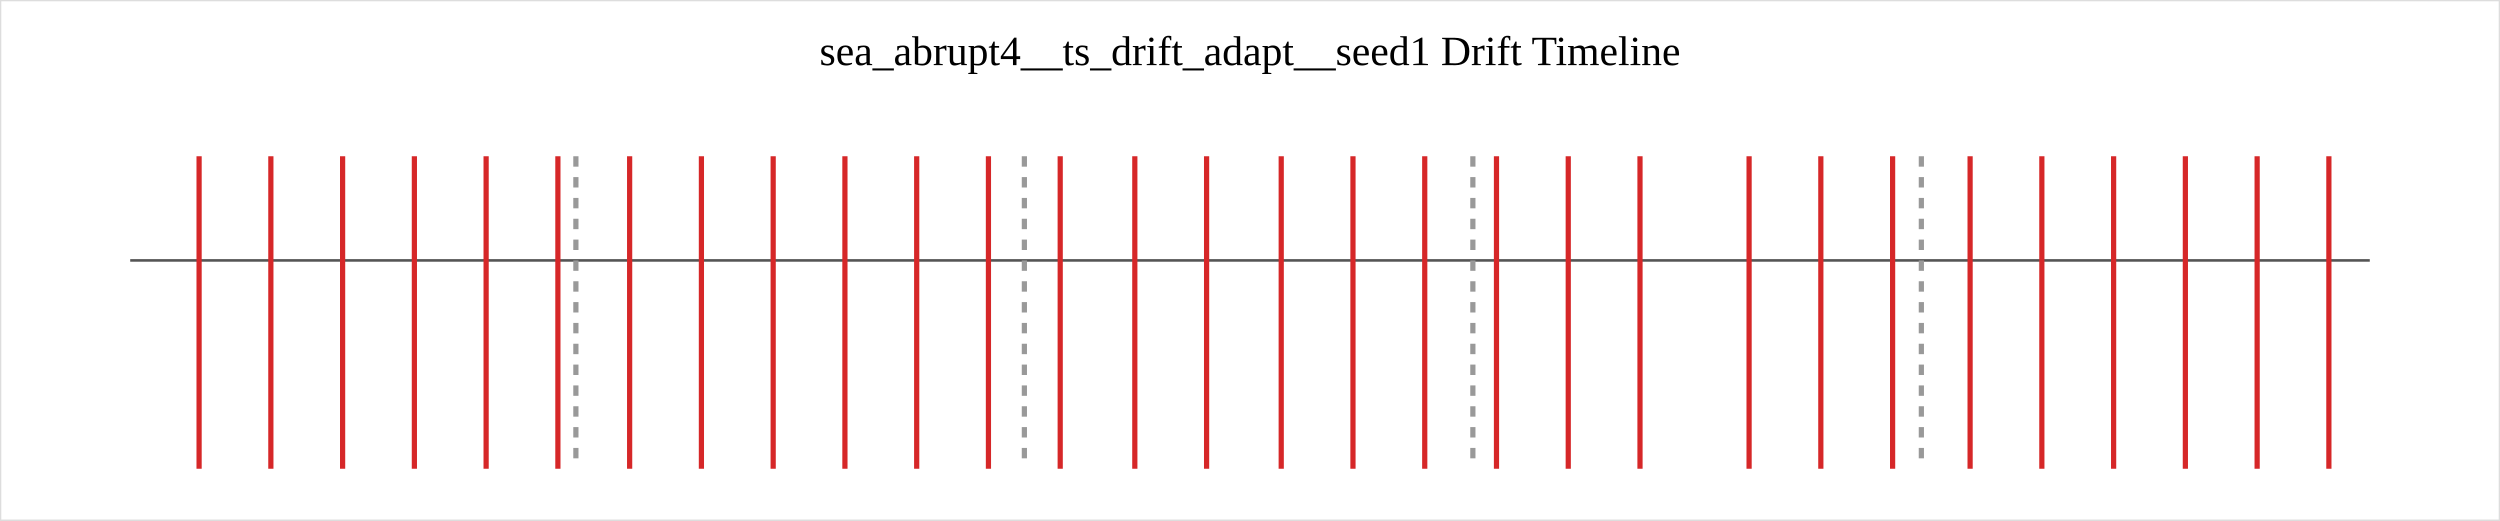
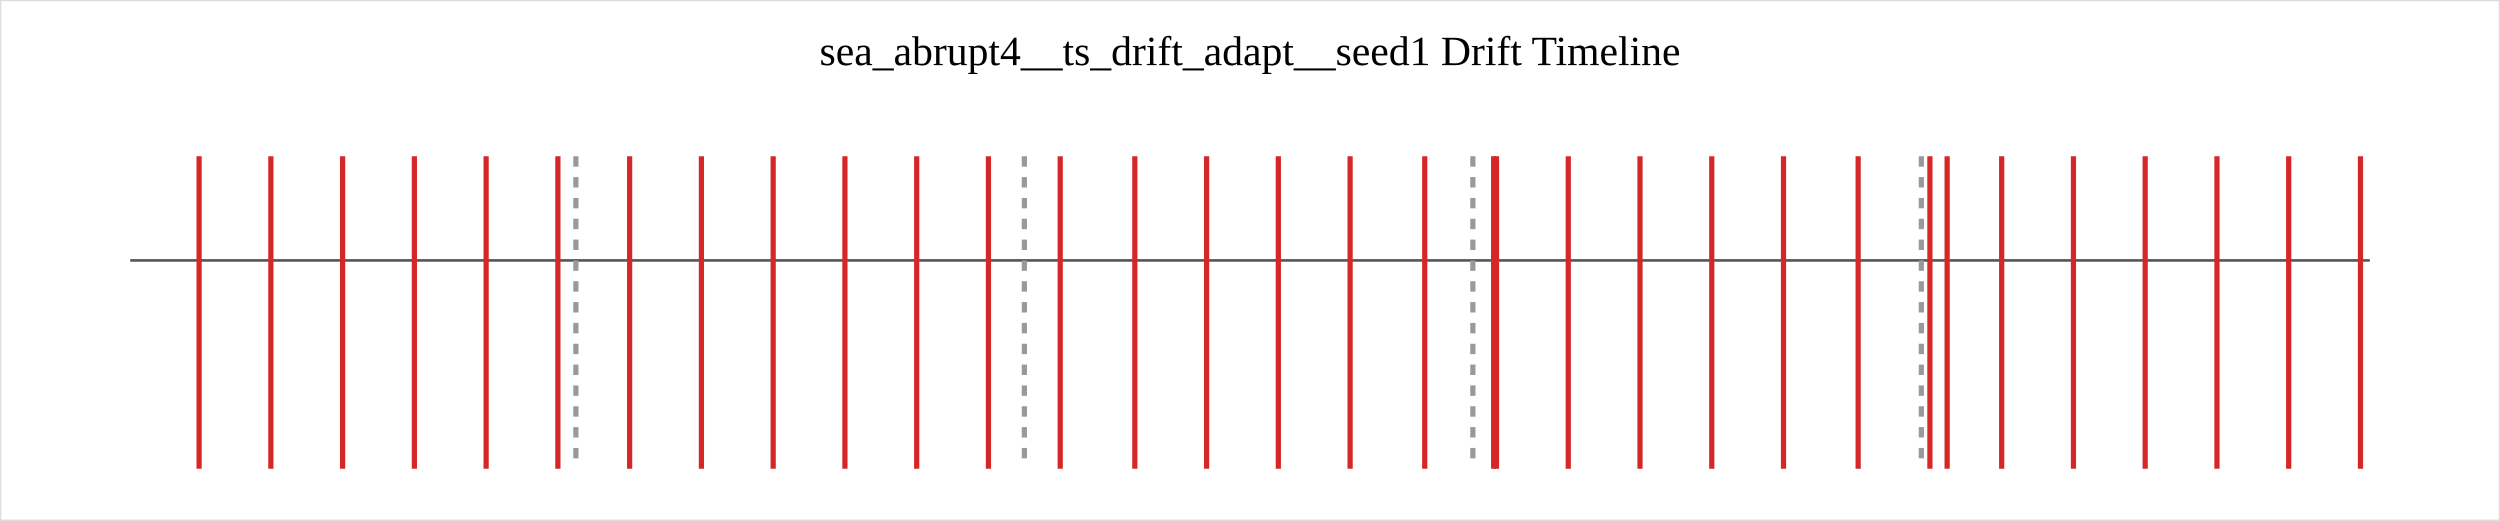
<svg xmlns="http://www.w3.org/2000/svg" width="960" height="200">
  <rect x="0" y="0" width="960" height="200" fill="#ffffff" stroke="#dddddd" />
  <text x="480.0" y="25" text-anchor="middle" font-size="16">sea_abrupt4__ts_drift_adapt__seed1 Drift Timeline</text>
  <line x1="50" y1="100.0" x2="910" y2="100.0" stroke="#555555" />
  <line x1="221.14" y1="60" x2="221.14" y2="180" stroke="#999999" stroke-width="2" stroke-dasharray="4,4" />
  <line x1="393.36" y1="60" x2="393.36" y2="180" stroke="#999999" stroke-width="2" stroke-dasharray="4,4" />
  <line x1="565.58" y1="60" x2="565.58" y2="180" stroke="#999999" stroke-width="2" stroke-dasharray="4,4" />
  <line x1="737.80" y1="60" x2="737.80" y2="180" stroke="#999999" stroke-width="2" stroke-dasharray="4,4" />
  <line x1="76.45" y1="60" x2="76.45" y2="180" stroke="#d62728" stroke-width="2" />
  <line x1="104.01" y1="60" x2="104.01" y2="180" stroke="#d62728" stroke-width="2" />
  <line x1="131.56" y1="60" x2="131.56" y2="180" stroke="#d62728" stroke-width="2" />
  <line x1="159.12" y1="60" x2="159.12" y2="180" stroke="#d62728" stroke-width="2" />
  <line x1="186.67" y1="60" x2="186.67" y2="180" stroke="#d62728" stroke-width="2" />
  <line x1="214.23" y1="60" x2="214.23" y2="180" stroke="#d62728" stroke-width="2" />
  <line x1="241.78" y1="60" x2="241.78" y2="180" stroke="#d62728" stroke-width="2" />
  <line x1="269.34" y1="60" x2="269.34" y2="180" stroke="#d62728" stroke-width="2" />
  <line x1="296.90" y1="60" x2="296.90" y2="180" stroke="#d62728" stroke-width="2" />
  <line x1="324.45" y1="60" x2="324.45" y2="180" stroke="#d62728" stroke-width="2" />
  <line x1="352.01" y1="60" x2="352.01" y2="180" stroke="#d62728" stroke-width="2" />
  <line x1="379.56" y1="60" x2="379.56" y2="180" stroke="#d62728" stroke-width="2" />
  <line x1="407.12" y1="60" x2="407.12" y2="180" stroke="#d62728" stroke-width="2" />
  <line x1="435.77" y1="60" x2="435.77" y2="180" stroke="#d62728" stroke-width="2" />
  <line x1="463.33" y1="60" x2="463.33" y2="180" stroke="#d62728" stroke-width="2" />
-   <line x1="491.99" y1="60" x2="491.99" y2="180" stroke="#d62728" stroke-width="2" />
-   <line x1="519.54" y1="60" x2="519.54" y2="180" stroke="#d62728" stroke-width="2" />
+   <line x1="490.88" y1="60" x2="490.88" y2="180" stroke="#d62728" stroke-width="2" />
+   <line x1="518.44" y1="60" x2="518.44" y2="180" stroke="#d62728" stroke-width="2" />
  <line x1="547.10" y1="60" x2="547.10" y2="180" stroke="#d62728" stroke-width="2" />
+   <line x1="573.55" y1="60" x2="573.55" y2="180" stroke="#d62728" stroke-width="2" />
  <line x1="574.65" y1="60" x2="574.65" y2="180" stroke="#d62728" stroke-width="2" />
  <line x1="602.21" y1="60" x2="602.21" y2="180" stroke="#d62728" stroke-width="2" />
  <line x1="629.76" y1="60" x2="629.76" y2="180" stroke="#d62728" stroke-width="2" />
-   <line x1="671.65" y1="60" x2="671.65" y2="180" stroke="#d62728" stroke-width="2" />
-   <line x1="699.20" y1="60" x2="699.20" y2="180" stroke="#d62728" stroke-width="2" />
-   <line x1="726.76" y1="60" x2="726.76" y2="180" stroke="#d62728" stroke-width="2" />
-   <line x1="756.52" y1="60" x2="756.52" y2="180" stroke="#d62728" stroke-width="2" />
-   <line x1="784.07" y1="60" x2="784.07" y2="180" stroke="#d62728" stroke-width="2" />
-   <line x1="811.63" y1="60" x2="811.63" y2="180" stroke="#d62728" stroke-width="2" />
-   <line x1="839.18" y1="60" x2="839.18" y2="180" stroke="#d62728" stroke-width="2" />
-   <line x1="866.74" y1="60" x2="866.74" y2="180" stroke="#d62728" stroke-width="2" />
-   <line x1="894.29" y1="60" x2="894.29" y2="180" stroke="#d62728" stroke-width="2" />
+   <line x1="657.32" y1="60" x2="657.32" y2="180" stroke="#d62728" stroke-width="2" />
+   <line x1="684.87" y1="60" x2="684.87" y2="180" stroke="#d62728" stroke-width="2" />
+   <line x1="713.53" y1="60" x2="713.53" y2="180" stroke="#d62728" stroke-width="2" />
+   <line x1="741.09" y1="60" x2="741.09" y2="180" stroke="#d62728" stroke-width="2" />
+   <line x1="747.70" y1="60" x2="747.70" y2="180" stroke="#d62728" stroke-width="2" />
+   <line x1="768.64" y1="60" x2="768.64" y2="180" stroke="#d62728" stroke-width="2" />
+   <line x1="796.20" y1="60" x2="796.20" y2="180" stroke="#d62728" stroke-width="2" />
+   <line x1="823.75" y1="60" x2="823.75" y2="180" stroke="#d62728" stroke-width="2" />
+   <line x1="851.31" y1="60" x2="851.31" y2="180" stroke="#d62728" stroke-width="2" />
+   <line x1="878.86" y1="60" x2="878.86" y2="180" stroke="#d62728" stroke-width="2" />
+   <line x1="906.42" y1="60" x2="906.42" y2="180" stroke="#d62728" stroke-width="2" />
</svg>
